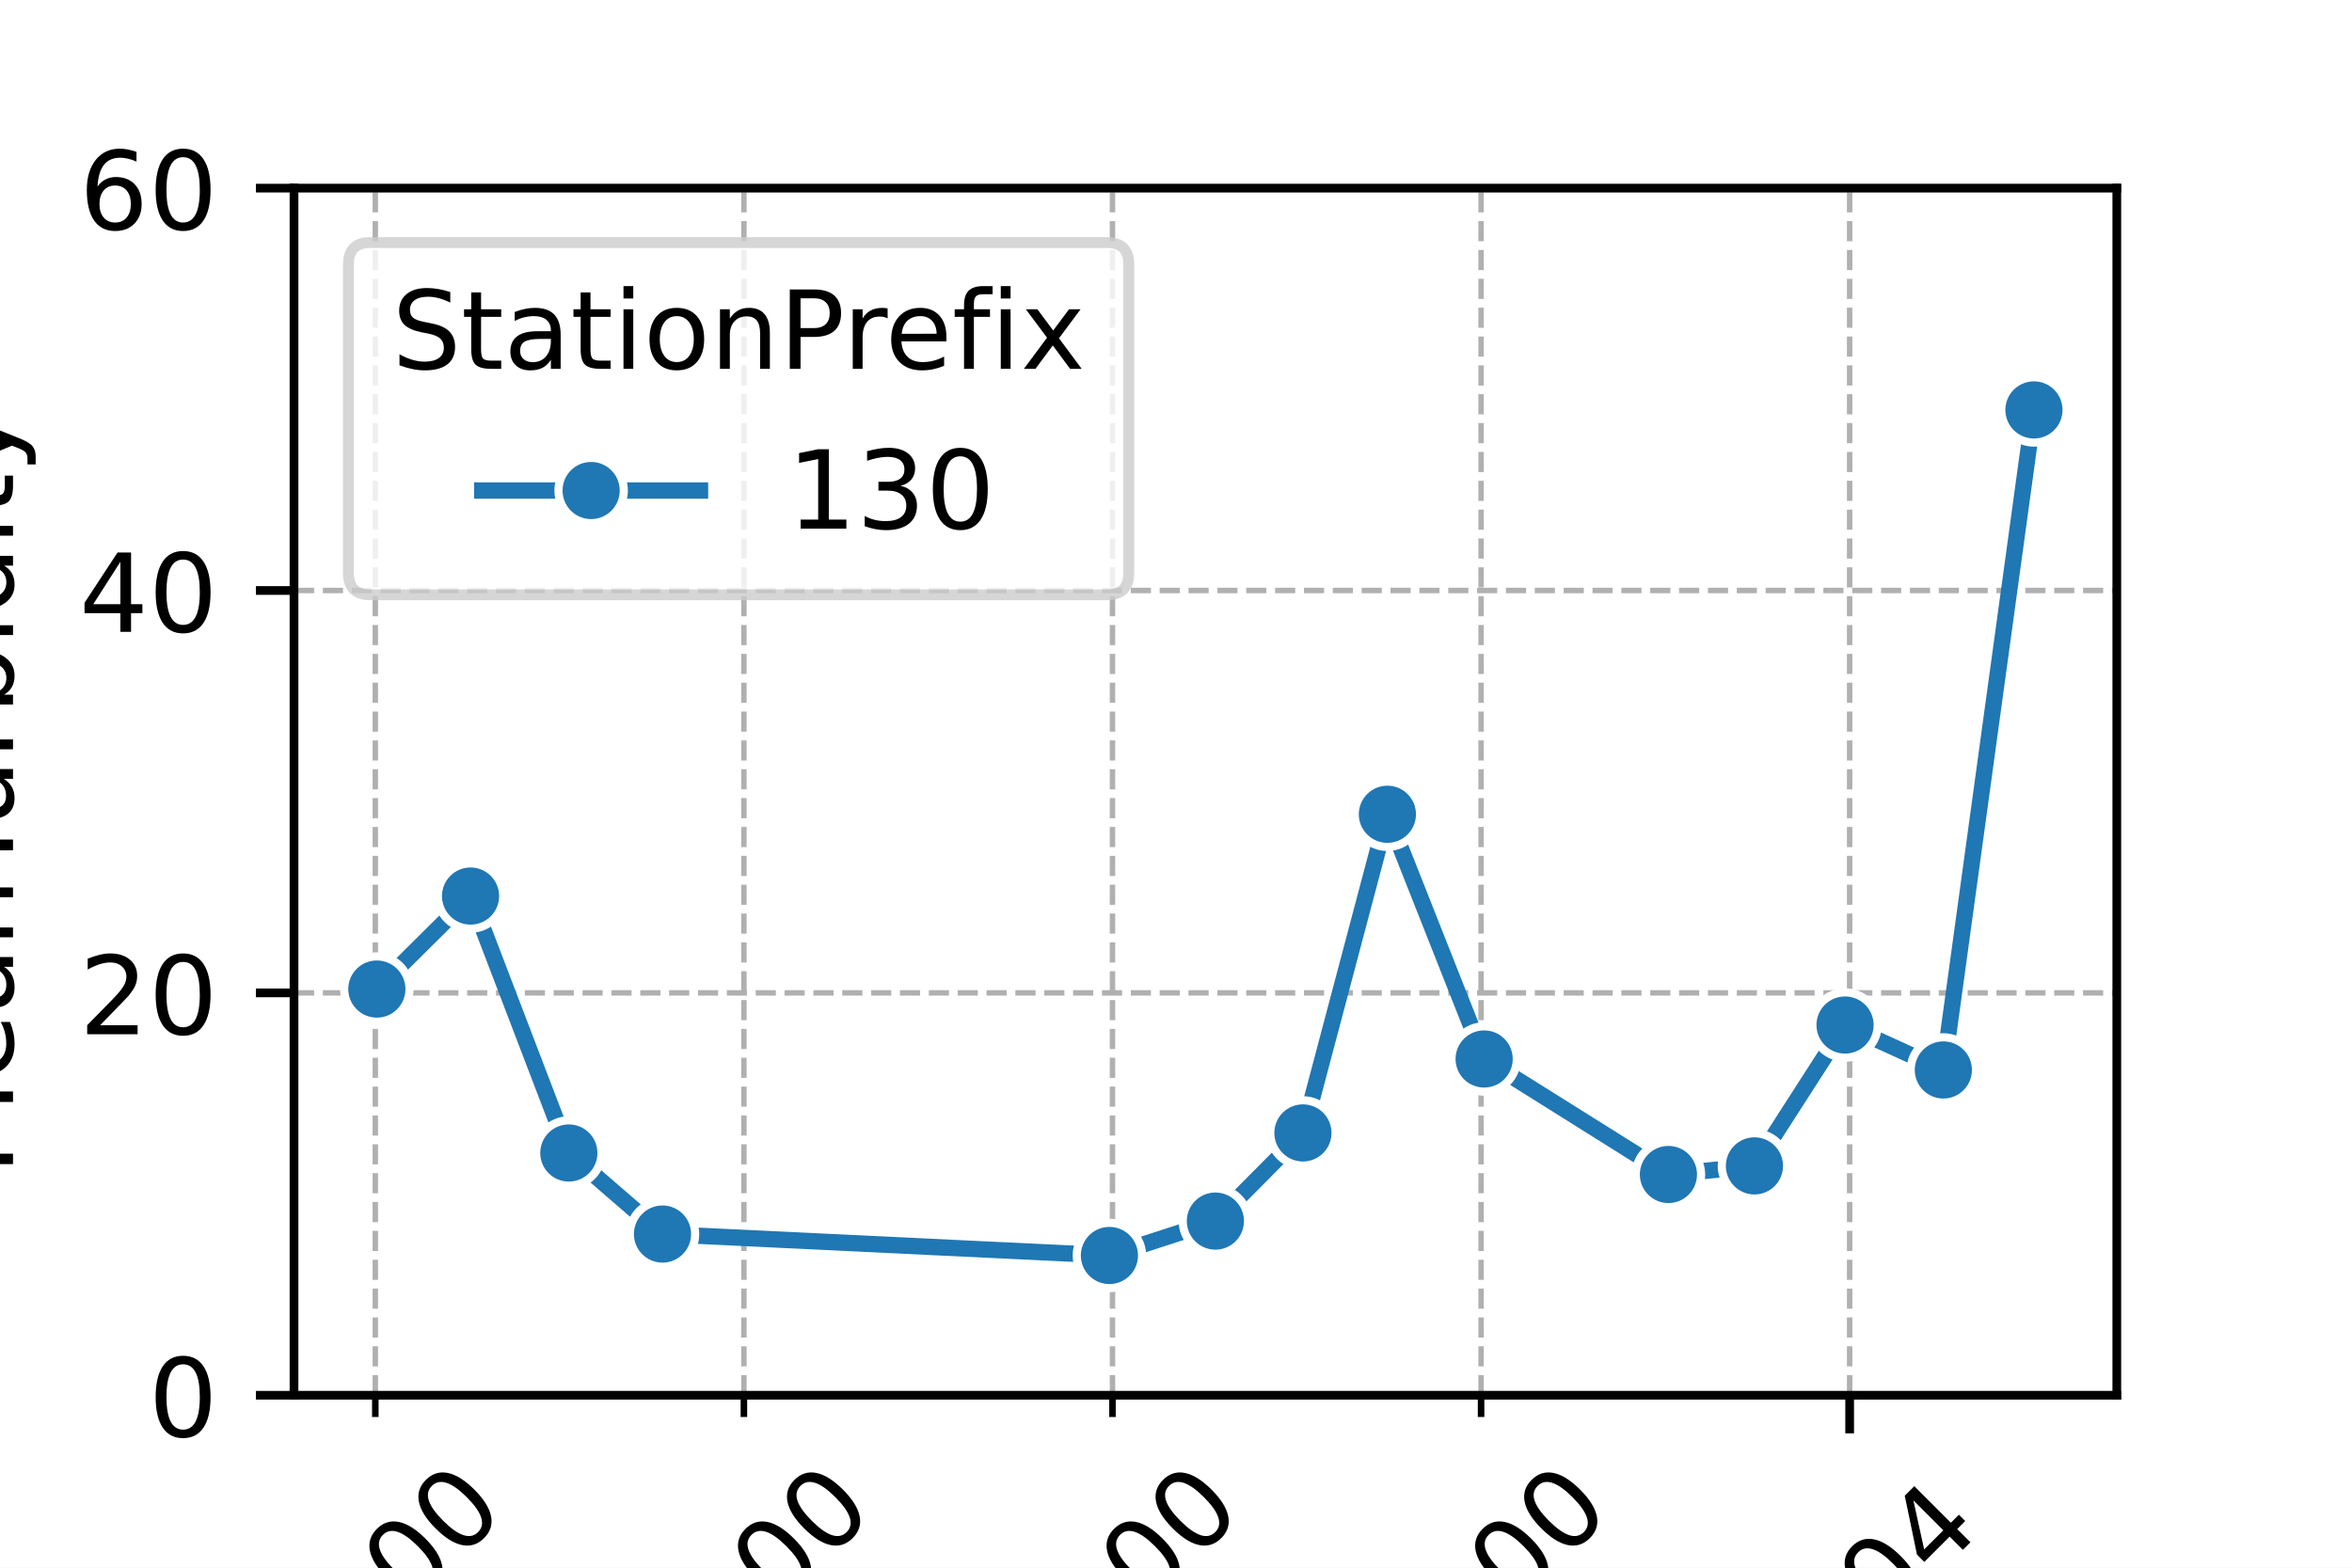
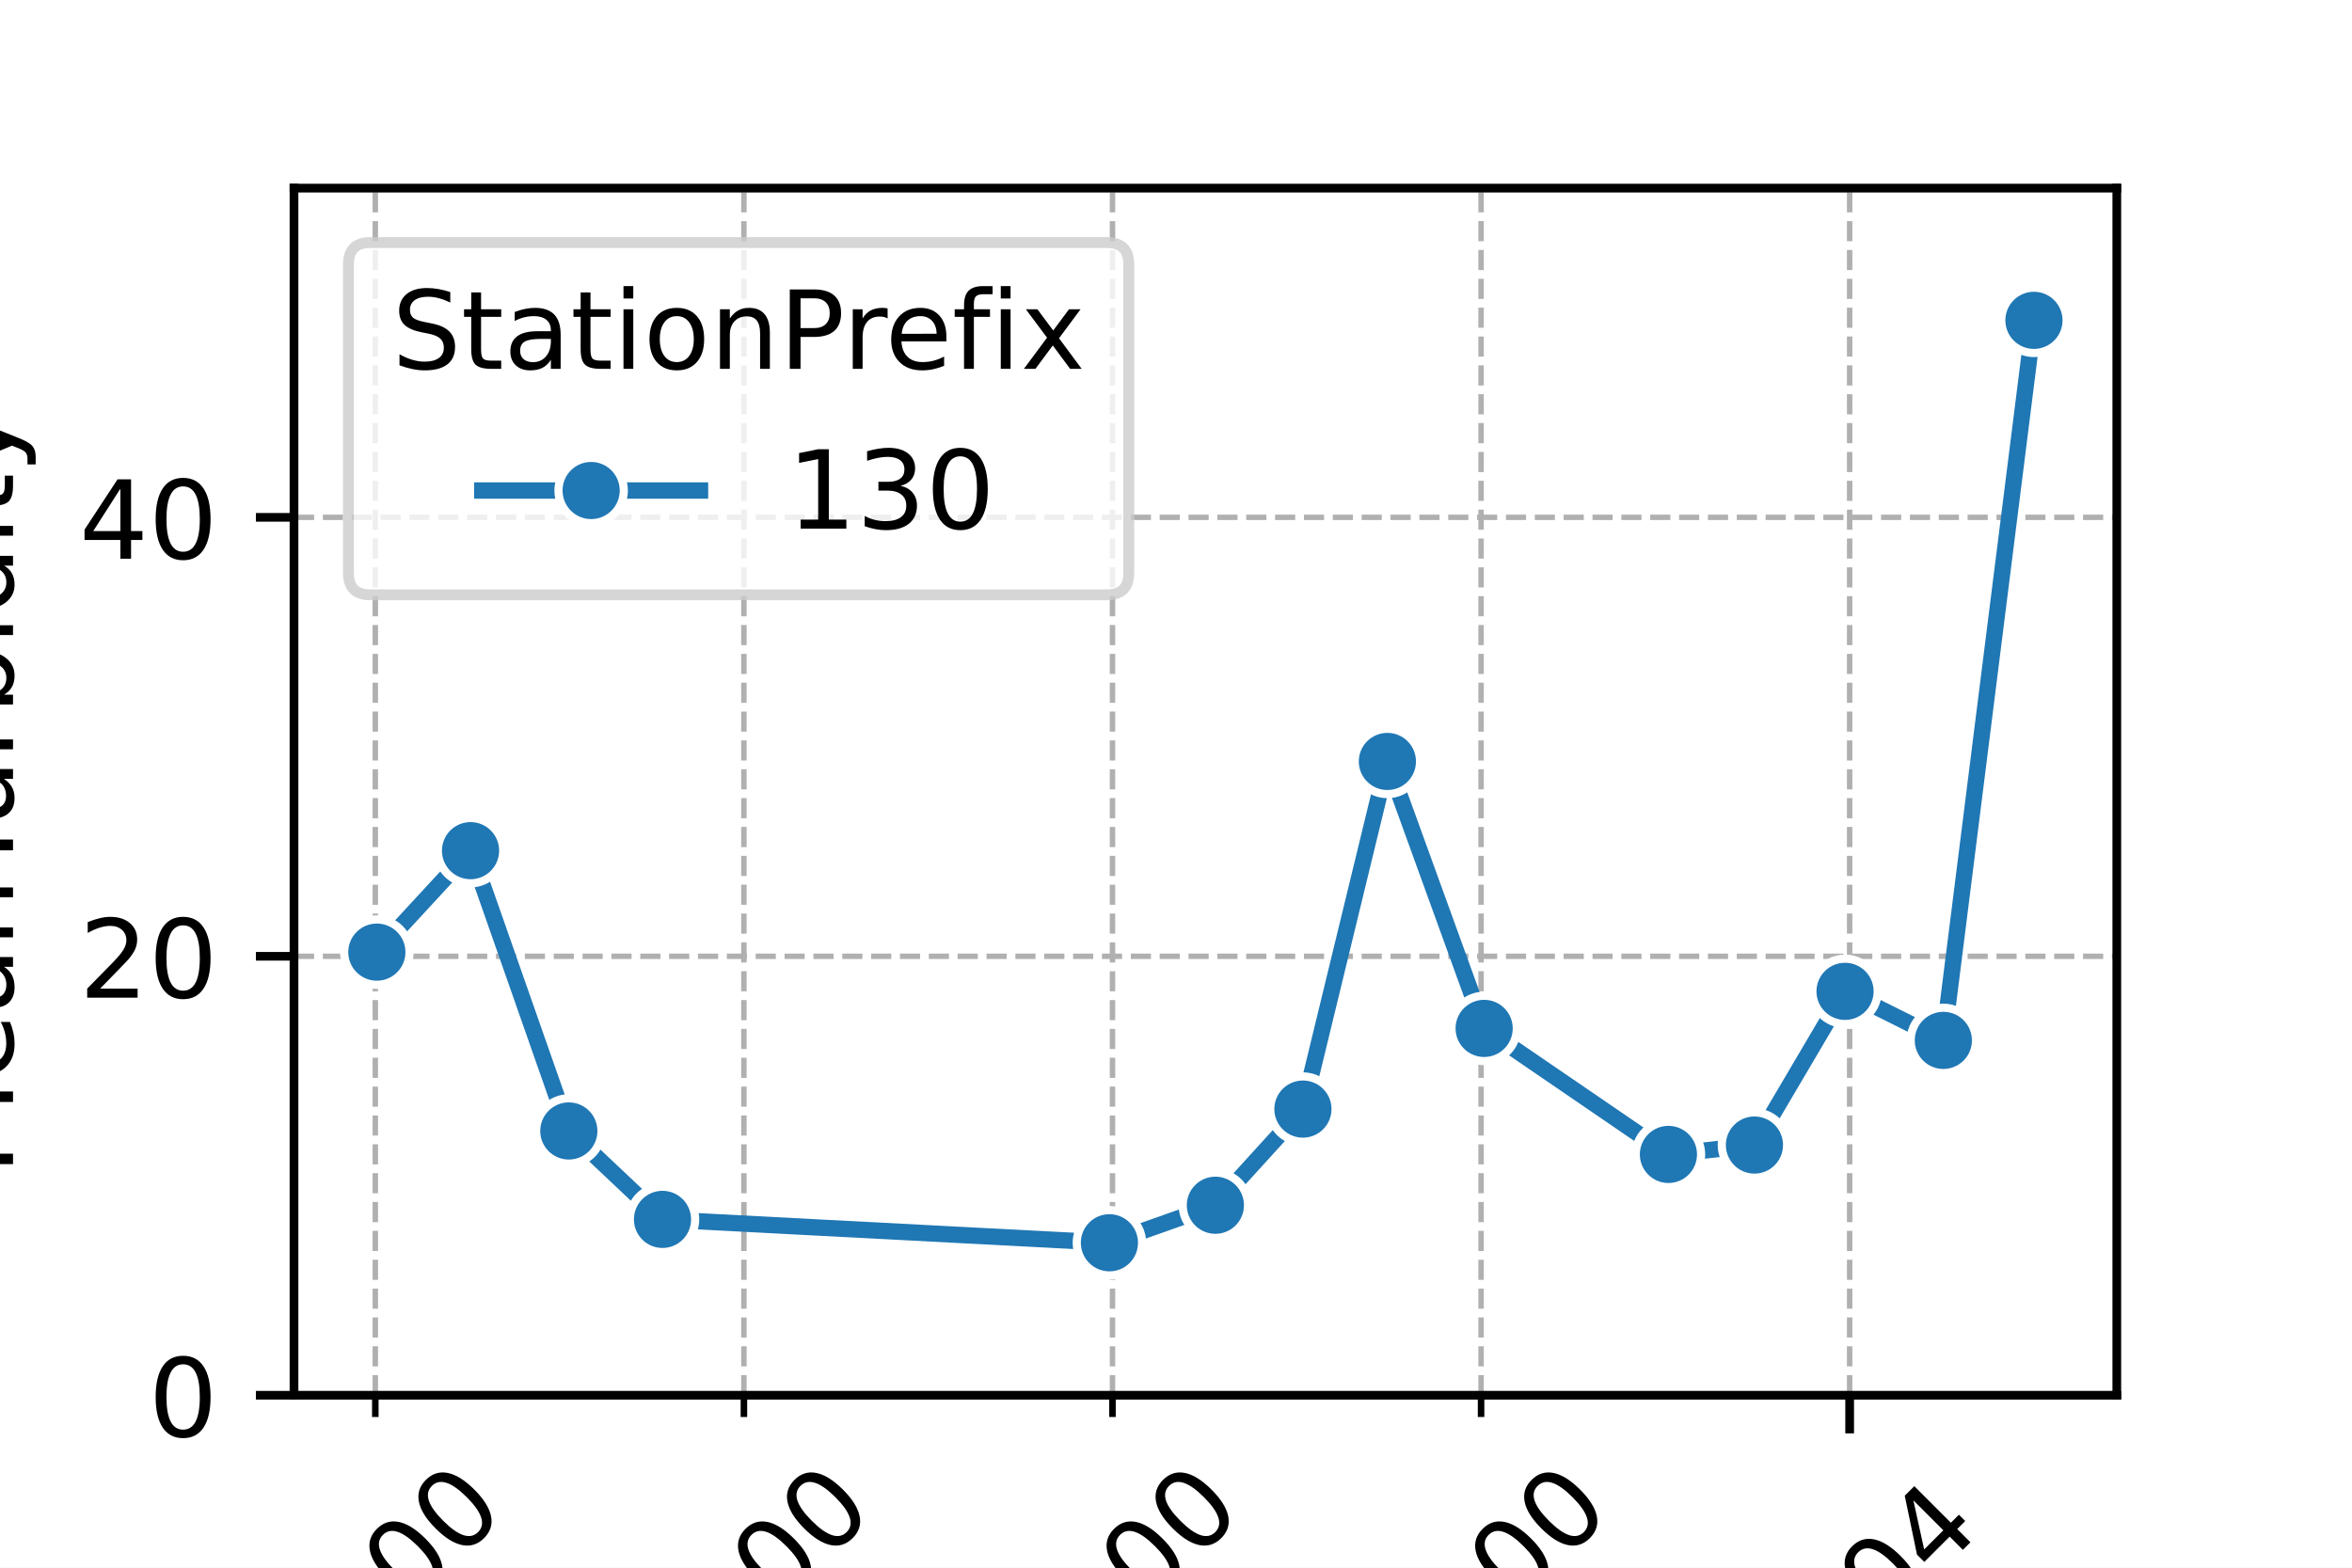
<svg xmlns="http://www.w3.org/2000/svg" xmlns:xlink="http://www.w3.org/1999/xlink" width="216pt" height="144pt" viewBox="0 0 216 144" version="1.1">
  <defs>
    <style type="text/css">*{stroke-linejoin: round; stroke-linecap: butt}</style>
  </defs>
  <g id="figure_1">
    <g id="patch_1">
      <path d="M 0 144  L 216 144  L 216 0  L 0 0  z " style="fill: #ffffff" />
    </g>
    <g id="axes_1">
      <g id="patch_2">
        <path d="M 27 128.16  L 194.4 128.16  L 194.4 17.28  L 27 17.28  z " style="fill: #ffffff" />
      </g>
      <g id="PolyCollection_1" />
      <g id="matplotlib.axis_1">
        <g id="xtick_1">
          <g id="line2d_1">
-             <path d="M 169.866 128.16  L 169.866 17.28  " clip-path="url(#p666dae2538)" style="fill: none; stroke-dasharray: 1.85,0.8; stroke-dashoffset: 0; stroke: #b0b0b0; stroke-width: 0.5" />
+             <path d="M 169.866 128.16  L 169.866 17.28  " clip-path="url(#p66e2e5f8e6)" style="fill: none; stroke-dasharray: 1.85,0.8; stroke-dashoffset: 0; stroke: #b0b0b0; stroke-width: 0.5" />
          </g>
          <g id="line2d_2">
            <defs>
-               <path id="m72c6c7bae0" d="M 0 0  L 0 3.5  " style="stroke: #000000; stroke-width: 0.8" />
-             </defs>
-             <g>
-               <use xlink:href="#m72c6c7bae0" x="169.866" y="128.16" style="stroke: #000000; stroke-width: 0.8" />
+               <path id="m096b1cd6ce" d="M 0 0  L 0 3.5  " style="stroke: #000000; stroke-width: 0.8" />
+             </defs>
+             <g>
+               <use xlink:href="#m096b1cd6ce" x="169.866" y="128.16" style="stroke: #000000; stroke-width: 0.8" />
            </g>
          </g>
          <g id="text_1">
            <g transform="translate(161.5438 161.0799) rotate(-45) scale(0.1 -0.1)">
              <defs>
                <path id="DejaVuSans-32" d="M 1228 531  L 3431 531  L 3431 0  L 469 0  L 469 531  Q 828 903 1448 1529  Q 2069 2156 2228 2338  Q 2531 2678 2651 2914  Q 2772 3150 2772 3378  Q 2772 3750 2511 3984  Q 2250 4219 1831 4219  Q 1534 4219 1204 4116  Q 875 4013 500 3803  L 500 4441  Q 881 4594 1212 4672  Q 1544 4750 1819 4750  Q 2544 4750 2975 4387  Q 3406 4025 3406 3419  Q 3406 3131 3298 2873  Q 3191 2616 2906 2266  Q 2828 2175 2409 1742  Q 1991 1309 1228 531  z " transform="scale(0.015625)" />
                <path id="DejaVuSans-31" d="M 794 531  L 1825 531  L 1825 4091  L 703 3866  L 703 4441  L 1819 4666  L 2450 4666  L 2450 531  L 3481 531  L 3481 0  L 794 0  L 794 531  z " transform="scale(0.015625)" />
                <path id="DejaVuSans-2d" d="M 313 2009  L 1997 2009  L 1997 1497  L 313 1497  L 313 2009  z " transform="scale(0.015625)" />
                <path id="DejaVuSans-30" d="M 2034 4250  Q 1547 4250 1301 3770  Q 1056 3291 1056 2328  Q 1056 1369 1301 889  Q 1547 409 2034 409  Q 2525 409 2770 889  Q 3016 1369 3016 2328  Q 3016 3291 2770 3770  Q 2525 4250 2034 4250  z M 2034 4750  Q 2819 4750 3233 4129  Q 3647 3509 3647 2328  Q 3647 1150 3233 529  Q 2819 -91 2034 -91  Q 1250 -91 836 529  Q 422 1150 422 2328  Q 422 3509 836 4129  Q 1250 4750 2034 4750  z " transform="scale(0.015625)" />
                <path id="DejaVuSans-34" d="M 2419 4116  L 825 1625  L 2419 1625  L 2419 4116  z M 2253 4666  L 3047 4666  L 3047 1625  L 3713 1625  L 3713 1100  L 3047 1100  L 3047 0  L 2419 0  L 2419 1100  L 313 1100  L 313 1709  L 2253 4666  z " transform="scale(0.015625)" />
              </defs>
              <use xlink:href="#DejaVuSans-32" />
              <use xlink:href="#DejaVuSans-31" x="63.623" />
              <use xlink:href="#DejaVuSans-2d" x="127.246" />
              <use xlink:href="#DejaVuSans-30" x="163.33" />
              <use xlink:href="#DejaVuSans-34" x="226.953" />
            </g>
          </g>
        </g>
        <g id="xtick_2">
          <g id="line2d_3">
-             <path d="M 34.468 128.16  L 34.468 17.28  " clip-path="url(#p666dae2538)" style="fill: none; stroke-dasharray: 1.85,0.8; stroke-dashoffset: 0; stroke: #b0b0b0; stroke-width: 0.5" />
+             <path d="M 34.468 128.16  L 34.468 17.28  " clip-path="url(#p66e2e5f8e6)" style="fill: none; stroke-dasharray: 1.85,0.8; stroke-dashoffset: 0; stroke: #b0b0b0; stroke-width: 0.5" />
          </g>
          <g id="line2d_4">
            <defs>
-               <path id="m11f9c38330" d="M 0 0  L 0 2  " style="stroke: #000000; stroke-width: 0.6" />
-             </defs>
-             <g>
-               <use xlink:href="#m11f9c38330" x="34.468" y="128.16" style="stroke: #000000; stroke-width: 0.6" />
+               <path id="me89dec2d7e" d="M 0 0  L 0 2  " style="stroke: #000000; stroke-width: 0.6" />
+             </defs>
+             <g>
+               <use xlink:href="#me89dec2d7e" x="34.468" y="128.16" style="stroke: #000000; stroke-width: 0.6" />
            </g>
          </g>
          <g id="text_2">
            <g transform="translate(26.23026 159.3108) rotate(-45) scale(0.1 -0.1)">
              <defs>
                <path id="DejaVuSans-38" d="M 2034 2216  Q 1584 2216 1326 1975  Q 1069 1734 1069 1313  Q 1069 891 1326 650  Q 1584 409 2034 409  Q 2484 409 2743 651  Q 3003 894 3003 1313  Q 3003 1734 2745 1975  Q 2488 2216 2034 2216  z M 1403 2484  Q 997 2584 770 2862  Q 544 3141 544 3541  Q 544 4100 942 4425  Q 1341 4750 2034 4750  Q 2731 4750 3128 4425  Q 3525 4100 3525 3541  Q 3525 3141 3298 2862  Q 3072 2584 2669 2484  Q 3125 2378 3379 2068  Q 3634 1759 3634 1313  Q 3634 634 3220 271  Q 2806 -91 2034 -91  Q 1263 -91 848 271  Q 434 634 434 1313  Q 434 1759 690 2068  Q 947 2378 1403 2484  z M 1172 3481  Q 1172 3119 1398 2916  Q 1625 2713 2034 2713  Q 2441 2713 2670 2916  Q 2900 3119 2900 3481  Q 2900 3844 2670 4047  Q 2441 4250 2034 4250  Q 1625 4250 1398 4047  Q 1172 3844 1172 3481  z " transform="scale(0.015625)" />
                <path id="DejaVuSans-3a" d="M 750 794  L 1409 794  L 1409 0  L 750 0  L 750 794  z M 750 3309  L 1409 3309  L 1409 2516  L 750 2516  L 750 3309  z " transform="scale(0.015625)" />
              </defs>
              <use xlink:href="#DejaVuSans-30" />
              <use xlink:href="#DejaVuSans-38" x="63.623" />
              <use xlink:href="#DejaVuSans-3a" x="127.246" />
              <use xlink:href="#DejaVuSans-30" x="160.938" />
              <use xlink:href="#DejaVuSans-30" x="224.561" />
            </g>
          </g>
        </g>
        <g id="xtick_3">
          <g id="line2d_5">
-             <path d="M 68.318 128.16  L 68.318 17.28  " clip-path="url(#p666dae2538)" style="fill: none; stroke-dasharray: 1.85,0.8; stroke-dashoffset: 0; stroke: #b0b0b0; stroke-width: 0.5" />
+             <path d="M 68.318 128.16  L 68.318 17.28  " clip-path="url(#p66e2e5f8e6)" style="fill: none; stroke-dasharray: 1.85,0.8; stroke-dashoffset: 0; stroke: #b0b0b0; stroke-width: 0.5" />
          </g>
          <g id="line2d_6">
            <g>
-               <use xlink:href="#m11f9c38330" x="68.318" y="128.16" style="stroke: #000000; stroke-width: 0.6" />
+               <use xlink:href="#me89dec2d7e" x="68.318" y="128.16" style="stroke: #000000; stroke-width: 0.6" />
            </g>
          </g>
          <g id="text_3">
            <g transform="translate(60.07978 159.3108) rotate(-45) scale(0.1 -0.1)">
              <use xlink:href="#DejaVuSans-31" />
              <use xlink:href="#DejaVuSans-32" x="63.623" />
              <use xlink:href="#DejaVuSans-3a" x="127.246" />
              <use xlink:href="#DejaVuSans-30" x="160.938" />
              <use xlink:href="#DejaVuSans-30" x="224.561" />
            </g>
          </g>
        </g>
        <g id="xtick_4">
          <g id="line2d_7">
-             <path d="M 102.167 128.16  L 102.167 17.28  " clip-path="url(#p666dae2538)" style="fill: none; stroke-dasharray: 1.85,0.8; stroke-dashoffset: 0; stroke: #b0b0b0; stroke-width: 0.5" />
+             <path d="M 102.167 128.16  L 102.167 17.28  " clip-path="url(#p66e2e5f8e6)" style="fill: none; stroke-dasharray: 1.85,0.8; stroke-dashoffset: 0; stroke: #b0b0b0; stroke-width: 0.5" />
          </g>
          <g id="line2d_8">
            <g>
-               <use xlink:href="#m11f9c38330" x="102.167" y="128.16" style="stroke: #000000; stroke-width: 0.6" />
+               <use xlink:href="#me89dec2d7e" x="102.167" y="128.16" style="stroke: #000000; stroke-width: 0.6" />
            </g>
          </g>
          <g id="text_4">
            <g transform="translate(93.9293 159.3108) rotate(-45) scale(0.1 -0.1)">
              <defs>
                <path id="DejaVuSans-36" d="M 2113 2584  Q 1688 2584 1439 2293  Q 1191 2003 1191 1497  Q 1191 994 1439 701  Q 1688 409 2113 409  Q 2538 409 2786 701  Q 3034 994 3034 1497  Q 3034 2003 2786 2293  Q 2538 2584 2113 2584  z M 3366 4563  L 3366 3988  Q 3128 4100 2886 4159  Q 2644 4219 2406 4219  Q 1781 4219 1451 3797  Q 1122 3375 1075 2522  Q 1259 2794 1537 2939  Q 1816 3084 2150 3084  Q 2853 3084 3261 2657  Q 3669 2231 3669 1497  Q 3669 778 3244 343  Q 2819 -91 2113 -91  Q 1303 -91 875 529  Q 447 1150 447 2328  Q 447 3434 972 4092  Q 1497 4750 2381 4750  Q 2619 4750 2861 4703  Q 3103 4656 3366 4563  z " transform="scale(0.015625)" />
              </defs>
              <use xlink:href="#DejaVuSans-31" />
              <use xlink:href="#DejaVuSans-36" x="63.623" />
              <use xlink:href="#DejaVuSans-3a" x="127.246" />
              <use xlink:href="#DejaVuSans-30" x="160.938" />
              <use xlink:href="#DejaVuSans-30" x="224.561" />
            </g>
          </g>
        </g>
        <g id="xtick_5">
          <g id="line2d_9">
-             <path d="M 136.017 128.16  L 136.017 17.28  " clip-path="url(#p666dae2538)" style="fill: none; stroke-dasharray: 1.85,0.8; stroke-dashoffset: 0; stroke: #b0b0b0; stroke-width: 0.5" />
+             <path d="M 136.017 128.16  L 136.017 17.28  " clip-path="url(#p66e2e5f8e6)" style="fill: none; stroke-dasharray: 1.85,0.8; stroke-dashoffset: 0; stroke: #b0b0b0; stroke-width: 0.5" />
          </g>
          <g id="line2d_10">
            <g>
-               <use xlink:href="#m11f9c38330" x="136.017" y="128.16" style="stroke: #000000; stroke-width: 0.6" />
+               <use xlink:href="#me89dec2d7e" x="136.017" y="128.16" style="stroke: #000000; stroke-width: 0.6" />
            </g>
          </g>
          <g id="text_5">
            <g transform="translate(127.7788 159.3108) rotate(-45) scale(0.1 -0.1)">
              <use xlink:href="#DejaVuSans-32" />
              <use xlink:href="#DejaVuSans-30" x="63.623" />
              <use xlink:href="#DejaVuSans-3a" x="127.246" />
              <use xlink:href="#DejaVuSans-30" x="160.938" />
              <use xlink:href="#DejaVuSans-30" x="224.561" />
            </g>
          </g>
        </g>
      </g>
      <g id="matplotlib.axis_2">
        <g id="ytick_1">
          <g id="line2d_11">
-             <path d="M 27 128.16  L 194.4 128.16  " clip-path="url(#p666dae2538)" style="fill: none; stroke-dasharray: 1.85,0.8; stroke-dashoffset: 0; stroke: #b0b0b0; stroke-width: 0.5" />
+             <path d="M 27 128.16  L 194.4 128.16  " clip-path="url(#p66e2e5f8e6)" style="fill: none; stroke-dasharray: 1.85,0.8; stroke-dashoffset: 0; stroke: #b0b0b0; stroke-width: 0.5" />
          </g>
          <g id="line2d_12">
            <defs>
-               <path id="mbf84b8d863" d="M 0 0  L -3.5 0  " style="stroke: #000000; stroke-width: 0.8" />
-             </defs>
-             <g>
-               <use xlink:href="#mbf84b8d863" x="27" y="128.16" style="stroke: #000000; stroke-width: 0.8" />
+               <path id="m04c43229b7" d="M 0 0  L -3.5 0  " style="stroke: #000000; stroke-width: 0.8" />
+             </defs>
+             <g>
+               <use xlink:href="#m04c43229b7" x="27" y="128.16" style="stroke: #000000; stroke-width: 0.8" />
            </g>
          </g>
          <g id="text_6">
            <g transform="translate(13.6375 131.9592) scale(0.1 -0.1)">
              <use xlink:href="#DejaVuSans-30" />
            </g>
          </g>
        </g>
        <g id="ytick_2">
          <g id="line2d_13">
-             <path d="M 27 91.2  L 194.4 91.2  " clip-path="url(#p666dae2538)" style="fill: none; stroke-dasharray: 1.85,0.8; stroke-dashoffset: 0; stroke: #b0b0b0; stroke-width: 0.5" />
+             <path d="M 27 87.84  L 194.4 87.84  " clip-path="url(#p66e2e5f8e6)" style="fill: none; stroke-dasharray: 1.85,0.8; stroke-dashoffset: 0; stroke: #b0b0b0; stroke-width: 0.5" />
          </g>
          <g id="line2d_14">
            <g>
-               <use xlink:href="#mbf84b8d863" x="27" y="91.2" style="stroke: #000000; stroke-width: 0.8" />
+               <use xlink:href="#m04c43229b7" x="27" y="87.84" style="stroke: #000000; stroke-width: 0.8" />
            </g>
          </g>
          <g id="text_7">
-             <g transform="translate(7.275 94.99922) scale(0.1 -0.1)">
+             <g transform="translate(7.275 91.63922) scale(0.1 -0.1)">
              <use xlink:href="#DejaVuSans-32" />
              <use xlink:href="#DejaVuSans-30" x="63.623" />
            </g>
          </g>
        </g>
        <g id="ytick_3">
          <g id="line2d_15">
-             <path d="M 27 54.24  L 194.4 54.24  " clip-path="url(#p666dae2538)" style="fill: none; stroke-dasharray: 1.85,0.8; stroke-dashoffset: 0; stroke: #b0b0b0; stroke-width: 0.5" />
+             <path d="M 27 47.52  L 194.4 47.52  " clip-path="url(#p66e2e5f8e6)" style="fill: none; stroke-dasharray: 1.85,0.8; stroke-dashoffset: 0; stroke: #b0b0b0; stroke-width: 0.5" />
          </g>
          <g id="line2d_16">
            <g>
-               <use xlink:href="#mbf84b8d863" x="27" y="54.24" style="stroke: #000000; stroke-width: 0.8" />
+               <use xlink:href="#m04c43229b7" x="27" y="47.52" style="stroke: #000000; stroke-width: 0.8" />
            </g>
          </g>
          <g id="text_8">
-             <g transform="translate(7.275 58.03922) scale(0.1 -0.1)">
+             <g transform="translate(7.275 51.31922) scale(0.1 -0.1)">
              <use xlink:href="#DejaVuSans-34" />
              <use xlink:href="#DejaVuSans-30" x="63.623" />
            </g>
          </g>
        </g>
-         <g id="ytick_4">
-           <g id="line2d_17">
-             <path d="M 27 17.28  L 194.4 17.28  " clip-path="url(#p666dae2538)" style="fill: none; stroke-dasharray: 1.85,0.8; stroke-dashoffset: 0; stroke: #b0b0b0; stroke-width: 0.5" />
-           </g>
-           <g id="line2d_18">
-             <g>
-               <use xlink:href="#mbf84b8d863" x="27" y="17.28" style="stroke: #000000; stroke-width: 0.8" />
-             </g>
-           </g>
-           <g id="text_9">
-             <g transform="translate(7.275 21.07922) scale(0.1 -0.1)">
-               <use xlink:href="#DejaVuSans-36" />
-               <use xlink:href="#DejaVuSans-30" x="63.623" />
-             </g>
-           </g>
-         </g>
-         <g id="text_10">
+         <g id="text_9">
          <g transform="translate(1.195312 107.9114) rotate(-90) scale(0.1 -0.1)">
            <defs>
              <path id="DejaVuSans-4d" d="M 628 4666  L 1569 4666  L 2759 1491  L 3956 4666  L 4897 4666  L 4897 0  L 4281 0  L 4281 4097  L 3078 897  L 2444 897  L 1241 4097  L 1241 0  L 628 0  L 628 4666  z " transform="scale(0.015625)" />
              <path id="DejaVuSans-65" d="M 3597 1894  L 3597 1613  L 953 1613  Q 991 1019 1311 708  Q 1631 397 2203 397  Q 2534 397 2845 478  Q 3156 559 3463 722  L 3463 178  Q 3153 47 2828 -22  Q 2503 -91 2169 -91  Q 1331 -91 842 396  Q 353 884 353 1716  Q 353 2575 817 3079  Q 1281 3584 2069 3584  Q 2775 3584 3186 3129  Q 3597 2675 3597 1894  z M 3022 2063  Q 3016 2534 2758 2815  Q 2500 3097 2075 3097  Q 1594 3097 1305 2825  Q 1016 2553 972 2059  L 3022 2063  z " transform="scale(0.015625)" />
              <path id="DejaVuSans-61" d="M 2194 1759  Q 1497 1759 1228 1600  Q 959 1441 959 1056  Q 959 750 1161 570  Q 1363 391 1709 391  Q 2188 391 2477 730  Q 2766 1069 2766 1631  L 2766 1759  L 2194 1759  z M 3341 1997  L 3341 0  L 2766 0  L 2766 531  Q 2569 213 2275 61  Q 1981 -91 1556 -91  Q 1019 -91 701 211  Q 384 513 384 1019  Q 384 1609 779 1909  Q 1175 2209 1959 2209  L 2766 2209  L 2766 2266  Q 2766 2663 2505 2880  Q 2244 3097 1772 3097  Q 1472 3097 1187 3025  Q 903 2953 641 2809  L 641 3341  Q 956 3463 1253 3523  Q 1550 3584 1831 3584  Q 2591 3584 2966 3190  Q 3341 2797 3341 1997  z " transform="scale(0.015625)" />
              <path id="DejaVuSans-6e" d="M 3513 2113  L 3513 0  L 2938 0  L 2938 2094  Q 2938 2591 2744 2837  Q 2550 3084 2163 3084  Q 1697 3084 1428 2787  Q 1159 2491 1159 1978  L 1159 0  L 581 0  L 581 3500  L 1159 3500  L 1159 2956  Q 1366 3272 1645 3428  Q 1925 3584 2291 3584  Q 2894 3584 3203 3211  Q 3513 2838 3513 2113  z " transform="scale(0.015625)" />
              <path id="DejaVuSans-54" d="M -19 4666  L 3928 4666  L 3928 4134  L 2272 4134  L 2272 0  L 1638 0  L 1638 4134  L -19 4134  L -19 4666  z " transform="scale(0.015625)" />
              <path id="DejaVuSans-75" d="M 544 1381  L 544 3500  L 1119 3500  L 1119 1403  Q 1119 906 1312 657  Q 1506 409 1894 409  Q 2359 409 2629 706  Q 2900 1003 2900 1516  L 2900 3500  L 3475 3500  L 3475 0  L 2900 0  L 2900 538  Q 2691 219 2414 64  Q 2138 -91 1772 -91  Q 1169 -91 856 284  Q 544 659 544 1381  z M 1991 3584  L 1991 3584  z " transform="scale(0.015625)" />
              <path id="DejaVuSans-72" d="M 2631 2963  Q 2534 3019 2420 3045  Q 2306 3072 2169 3072  Q 1681 3072 1420 2755  Q 1159 2438 1159 1844  L 1159 0  L 581 0  L 581 3500  L 1159 3500  L 1159 2956  Q 1341 3275 1631 3429  Q 1922 3584 2338 3584  Q 2397 3584 2469 3576  Q 2541 3569 2628 3553  L 2631 2963  z " transform="scale(0.015625)" />
              <path id="DejaVuSans-62" d="M 3116 1747  Q 3116 2381 2855 2742  Q 2594 3103 2138 3103  Q 1681 3103 1420 2742  Q 1159 2381 1159 1747  Q 1159 1113 1420 752  Q 1681 391 2138 391  Q 2594 391 2855 752  Q 3116 1113 3116 1747  z M 1159 2969  Q 1341 3281 1617 3432  Q 1894 3584 2278 3584  Q 2916 3584 3314 3078  Q 3713 2572 3713 1747  Q 3713 922 3314 415  Q 2916 -91 2278 -91  Q 1894 -91 1617 61  Q 1341 213 1159 525  L 1159 0  L 581 0  L 581 4863  L 1159 4863  L 1159 2969  z " transform="scale(0.015625)" />
              <path id="DejaVuSans-69" d="M 603 3500  L 1178 3500  L 1178 0  L 603 0  L 603 3500  z M 603 4863  L 1178 4863  L 1178 4134  L 603 4134  L 603 4863  z " transform="scale(0.015625)" />
              <path id="DejaVuSans-64" d="M 2906 2969  L 2906 4863  L 3481 4863  L 3481 0  L 2906 0  L 2906 525  Q 2725 213 2448 61  Q 2172 -91 1784 -91  Q 1150 -91 751 415  Q 353 922 353 1747  Q 353 2572 751 3078  Q 1150 3584 1784 3584  Q 2172 3584 2448 3432  Q 2725 3281 2906 2969  z M 947 1747  Q 947 1113 1208 752  Q 1469 391 1925 391  Q 2381 391 2643 752  Q 2906 1113 2906 1747  Q 2906 2381 2643 2742  Q 2381 3103 1925 3103  Q 1469 3103 1208 2742  Q 947 2381 947 1747  z " transform="scale(0.015625)" />
              <path id="DejaVuSans-74" d="M 1172 4494  L 1172 3500  L 2356 3500  L 2356 3053  L 1172 3053  L 1172 1153  Q 1172 725 1289 603  Q 1406 481 1766 481  L 2356 481  L 2356 0  L 1766 0  Q 1100 0 847 248  Q 594 497 594 1153  L 594 3053  L 172 3053  L 172 3500  L 594 3500  L 594 4494  L 1172 4494  z " transform="scale(0.015625)" />
              <path id="DejaVuSans-79" d="M 2059 -325  Q 1816 -950 1584 -1140  Q 1353 -1331 966 -1331  L 506 -1331  L 506 -850  L 844 -850  Q 1081 -850 1212 -737  Q 1344 -625 1503 -206  L 1606 56  L 191 3500  L 800 3500  L 1894 763  L 2988 3500  L 3597 3500  L 2059 -325  z " transform="scale(0.015625)" />
            </defs>
            <use xlink:href="#DejaVuSans-4d" />
            <use xlink:href="#DejaVuSans-65" x="86.279" />
            <use xlink:href="#DejaVuSans-61" x="147.803" />
            <use xlink:href="#DejaVuSans-6e" x="209.082" />
            <use xlink:href="#DejaVuSans-54" x="272.461" />
            <use xlink:href="#DejaVuSans-75" x="318.42" />
            <use xlink:href="#DejaVuSans-72" x="381.799" />
            <use xlink:href="#DejaVuSans-62" x="422.912" />
            <use xlink:href="#DejaVuSans-69" x="486.389" />
            <use xlink:href="#DejaVuSans-64" x="514.172" />
            <use xlink:href="#DejaVuSans-69" x="577.648" />
            <use xlink:href="#DejaVuSans-74" x="605.432" />
            <use xlink:href="#DejaVuSans-79" x="644.641" />
          </g>
        </g>
      </g>
-       <g id="line2d_19">
-         <path d="M 34.609 90.85  L 43.213 82.307  L 52.239 105.908  L 60.842 113.353  L 101.885 115.322  L 111.617 112.163  L 119.656 104.065  L 127.413 74.795  L 136.299 97.272  L 153.223 107.883  L 161.122 107.093  L 169.443 94.153  L 178.47 98.281  L 186.791 37.653  " clip-path="url(#p666dae2538)" style="fill: none; stroke: #1f77b4; stroke-width: 1.5; stroke-linecap: square" />
+       <g id="line2d_17">
+         <path d="M 34.609 87.458  L 43.213 78.138  L 52.239 103.885  L 60.842 112.007  L 101.885 114.155  L 111.617 110.708  L 119.656 101.875  L 127.413 69.943  L 136.299 94.464  L 153.223 106.04  L 161.122 105.178  L 169.443 91.061  L 178.47 95.565  L 186.791 29.425  " clip-path="url(#p66e2e5f8e6)" style="fill: none; stroke: #1f77b4; stroke-width: 1.5; stroke-linecap: square" />
        <defs>
-           <path id="m792d3e80c4" d="M 0 3  C 0.796 3 1.559 2.684 2.121 2.121  C 2.684 1.559 3 0.796 3 0  C 3 -0.796 2.684 -1.559 2.121 -2.121  C 1.559 -2.684 0.796 -3 0 -3  C -0.796 -3 -1.559 -2.684 -2.121 -2.121  C -2.684 -1.559 -3 -0.796 -3 0  C -3 0.796 -2.684 1.559 -2.121 2.121  C -1.559 2.684 -0.796 3 0 3  z " style="stroke: #ffffff; stroke-width: 0.75" />
+           <path id="mff1668da6f" d="M 0 3  C 0.796 3 1.559 2.684 2.121 2.121  C 2.684 1.559 3 0.796 3 0  C 3 -0.796 2.684 -1.559 2.121 -2.121  C 1.559 -2.684 0.796 -3 0 -3  C -0.796 -3 -1.559 -2.684 -2.121 -2.121  C -2.684 -1.559 -3 -0.796 -3 0  C -3 0.796 -2.684 1.559 -2.121 2.121  C -1.559 2.684 -0.796 3 0 3  z " style="stroke: #ffffff; stroke-width: 0.75" />
        </defs>
-         <g clip-path="url(#p666dae2538)">
-           <use xlink:href="#m792d3e80c4" x="34.609" y="90.85" style="fill: #1f77b4; stroke: #ffffff; stroke-width: 0.75" />
-           <use xlink:href="#m792d3e80c4" x="43.213" y="82.307" style="fill: #1f77b4; stroke: #ffffff; stroke-width: 0.75" />
-           <use xlink:href="#m792d3e80c4" x="52.239" y="105.908" style="fill: #1f77b4; stroke: #ffffff; stroke-width: 0.75" />
-           <use xlink:href="#m792d3e80c4" x="60.842" y="113.353" style="fill: #1f77b4; stroke: #ffffff; stroke-width: 0.75" />
-           <use xlink:href="#m792d3e80c4" x="101.885" y="115.322" style="fill: #1f77b4; stroke: #ffffff; stroke-width: 0.75" />
-           <use xlink:href="#m792d3e80c4" x="111.617" y="112.163" style="fill: #1f77b4; stroke: #ffffff; stroke-width: 0.75" />
-           <use xlink:href="#m792d3e80c4" x="119.656" y="104.065" style="fill: #1f77b4; stroke: #ffffff; stroke-width: 0.75" />
-           <use xlink:href="#m792d3e80c4" x="127.413" y="74.795" style="fill: #1f77b4; stroke: #ffffff; stroke-width: 0.75" />
-           <use xlink:href="#m792d3e80c4" x="136.299" y="97.272" style="fill: #1f77b4; stroke: #ffffff; stroke-width: 0.75" />
-           <use xlink:href="#m792d3e80c4" x="153.223" y="107.883" style="fill: #1f77b4; stroke: #ffffff; stroke-width: 0.75" />
-           <use xlink:href="#m792d3e80c4" x="161.122" y="107.093" style="fill: #1f77b4; stroke: #ffffff; stroke-width: 0.75" />
-           <use xlink:href="#m792d3e80c4" x="169.443" y="94.153" style="fill: #1f77b4; stroke: #ffffff; stroke-width: 0.75" />
-           <use xlink:href="#m792d3e80c4" x="178.47" y="98.281" style="fill: #1f77b4; stroke: #ffffff; stroke-width: 0.75" />
-           <use xlink:href="#m792d3e80c4" x="186.791" y="37.653" style="fill: #1f77b4; stroke: #ffffff; stroke-width: 0.75" />
-         </g>
-       </g>
-       <g id="line2d_20" />
+         <g clip-path="url(#p66e2e5f8e6)">
+           <use xlink:href="#mff1668da6f" x="34.609" y="87.458" style="fill: #1f77b4; stroke: #ffffff; stroke-width: 0.75" />
+           <use xlink:href="#mff1668da6f" x="43.213" y="78.138" style="fill: #1f77b4; stroke: #ffffff; stroke-width: 0.75" />
+           <use xlink:href="#mff1668da6f" x="52.239" y="103.885" style="fill: #1f77b4; stroke: #ffffff; stroke-width: 0.75" />
+           <use xlink:href="#mff1668da6f" x="60.842" y="112.007" style="fill: #1f77b4; stroke: #ffffff; stroke-width: 0.75" />
+           <use xlink:href="#mff1668da6f" x="101.885" y="114.155" style="fill: #1f77b4; stroke: #ffffff; stroke-width: 0.75" />
+           <use xlink:href="#mff1668da6f" x="111.617" y="110.708" style="fill: #1f77b4; stroke: #ffffff; stroke-width: 0.75" />
+           <use xlink:href="#mff1668da6f" x="119.656" y="101.875" style="fill: #1f77b4; stroke: #ffffff; stroke-width: 0.75" />
+           <use xlink:href="#mff1668da6f" x="127.413" y="69.943" style="fill: #1f77b4; stroke: #ffffff; stroke-width: 0.75" />
+           <use xlink:href="#mff1668da6f" x="136.299" y="94.464" style="fill: #1f77b4; stroke: #ffffff; stroke-width: 0.75" />
+           <use xlink:href="#mff1668da6f" x="153.223" y="106.04" style="fill: #1f77b4; stroke: #ffffff; stroke-width: 0.75" />
+           <use xlink:href="#mff1668da6f" x="161.122" y="105.178" style="fill: #1f77b4; stroke: #ffffff; stroke-width: 0.75" />
+           <use xlink:href="#mff1668da6f" x="169.443" y="91.061" style="fill: #1f77b4; stroke: #ffffff; stroke-width: 0.75" />
+           <use xlink:href="#mff1668da6f" x="178.47" y="95.565" style="fill: #1f77b4; stroke: #ffffff; stroke-width: 0.75" />
+           <use xlink:href="#mff1668da6f" x="186.791" y="29.425" style="fill: #1f77b4; stroke: #ffffff; stroke-width: 0.75" />
+         </g>
+       </g>
+       <g id="line2d_18" />
      <g id="patch_3">
        <path d="M 27 128.16  L 27 17.28  " style="fill: none; stroke: #000000; stroke-width: 0.8; stroke-linejoin: miter; stroke-linecap: square" />
      </g>
      <g id="patch_4">
        <path d="M 194.4 128.16  L 194.4 17.28  " style="fill: none; stroke: #000000; stroke-width: 0.8; stroke-linejoin: miter; stroke-linecap: square" />
      </g>
      <g id="patch_5">
        <path d="M 27 128.16  L 194.4 128.16  " style="fill: none; stroke: #000000; stroke-width: 0.8; stroke-linejoin: miter; stroke-linecap: square" />
      </g>
      <g id="patch_6">
        <path d="M 27 17.28  L 194.4 17.28  " style="fill: none; stroke: #000000; stroke-width: 0.8; stroke-linejoin: miter; stroke-linecap: square" />
      </g>
      <g id="legend_1">
        <g id="patch_7">
          <path d="M 34 54.636  L 101.662 54.636  Q 103.662 54.636 103.662 52.636  L 103.662 24.28  Q 103.662 22.28 101.662 22.28  L 34 22.28  Q 32 22.28 32 24.28  L 32 52.636  Q 32 54.636 34 54.636  z " style="fill: #ffffff; opacity: 0.8; stroke: #cccccc; stroke-linejoin: miter" />
        </g>
-         <g id="text_11">
+         <g id="text_10">
          <g transform="translate(36 33.87844) scale(0.1 -0.1)">
            <defs>
              <path id="DejaVuSans-53" d="M 3425 4513  L 3425 3897  Q 3066 4069 2747 4153  Q 2428 4238 2131 4238  Q 1616 4238 1336 4038  Q 1056 3838 1056 3469  Q 1056 3159 1242 3001  Q 1428 2844 1947 2747  L 2328 2669  Q 3034 2534 3370 2195  Q 3706 1856 3706 1288  Q 3706 609 3251 259  Q 2797 -91 1919 -91  Q 1588 -91 1214 -16  Q 841 59 441 206  L 441 856  Q 825 641 1194 531  Q 1563 422 1919 422  Q 2459 422 2753 634  Q 3047 847 3047 1241  Q 3047 1584 2836 1778  Q 2625 1972 2144 2069  L 1759 2144  Q 1053 2284 737 2584  Q 422 2884 422 3419  Q 422 4038 858 4394  Q 1294 4750 2059 4750  Q 2388 4750 2728 4690  Q 3069 4631 3425 4513  z " transform="scale(0.015625)" />
              <path id="DejaVuSans-6f" d="M 1959 3097  Q 1497 3097 1228 2736  Q 959 2375 959 1747  Q 959 1119 1226 758  Q 1494 397 1959 397  Q 2419 397 2687 759  Q 2956 1122 2956 1747  Q 2956 2369 2687 2733  Q 2419 3097 1959 3097  z M 1959 3584  Q 2709 3584 3137 3096  Q 3566 2609 3566 1747  Q 3566 888 3137 398  Q 2709 -91 1959 -91  Q 1206 -91 779 398  Q 353 888 353 1747  Q 353 2609 779 3096  Q 1206 3584 1959 3584  z " transform="scale(0.015625)" />
              <path id="DejaVuSans-50" d="M 1259 4147  L 1259 2394  L 2053 2394  Q 2494 2394 2734 2622  Q 2975 2850 2975 3272  Q 2975 3691 2734 3919  Q 2494 4147 2053 4147  L 1259 4147  z M 628 4666  L 2053 4666  Q 2838 4666 3239 4311  Q 3641 3956 3641 3272  Q 3641 2581 3239 2228  Q 2838 1875 2053 1875  L 1259 1875  L 1259 0  L 628 0  L 628 4666  z " transform="scale(0.015625)" />
              <path id="DejaVuSans-66" d="M 2375 4863  L 2375 4384  L 1825 4384  Q 1516 4384 1395 4259  Q 1275 4134 1275 3809  L 1275 3500  L 2222 3500  L 2222 3053  L 1275 3053  L 1275 0  L 697 0  L 697 3053  L 147 3053  L 147 3500  L 697 3500  L 697 3744  Q 697 4328 969 4595  Q 1241 4863 1831 4863  L 2375 4863  z " transform="scale(0.015625)" />
              <path id="DejaVuSans-78" d="M 3513 3500  L 2247 1797  L 3578 0  L 2900 0  L 1881 1375  L 863 0  L 184 0  L 1544 1831  L 300 3500  L 978 3500  L 1906 2253  L 2834 3500  L 3513 3500  z " transform="scale(0.015625)" />
            </defs>
            <use xlink:href="#DejaVuSans-53" />
            <use xlink:href="#DejaVuSans-74" x="63.477" />
            <use xlink:href="#DejaVuSans-61" x="102.686" />
            <use xlink:href="#DejaVuSans-74" x="163.965" />
            <use xlink:href="#DejaVuSans-69" x="203.174" />
            <use xlink:href="#DejaVuSans-6f" x="230.957" />
            <use xlink:href="#DejaVuSans-6e" x="292.139" />
            <use xlink:href="#DejaVuSans-50" x="355.518" />
            <use xlink:href="#DejaVuSans-72" x="414.07" />
            <use xlink:href="#DejaVuSans-65" x="452.934" />
            <use xlink:href="#DejaVuSans-66" x="514.457" />
            <use xlink:href="#DejaVuSans-69" x="549.662" />
            <use xlink:href="#DejaVuSans-78" x="577.445" />
          </g>
        </g>
-         <g id="line2d_21">
+         <g id="line2d_19">
          <path d="M 44.288 45.057  L 54.288 45.057  L 64.287 45.057  " style="fill: none; stroke: #1f77b4; stroke-width: 1.5; stroke-linecap: square" />
          <g>
-             <use xlink:href="#m792d3e80c4" x="54.288" y="45.057" style="fill: #1f77b4; stroke: #ffffff; stroke-width: 0.75" />
-           </g>
-         </g>
-         <g id="text_12">
+             <use xlink:href="#mff1668da6f" x="54.288" y="45.057" style="fill: #1f77b4; stroke: #ffffff; stroke-width: 0.75" />
+           </g>
+         </g>
+         <g id="text_11">
          <g transform="translate(72.2875 48.55656) scale(0.1 -0.1)">
            <defs>
              <path id="DejaVuSans-33" d="M 2597 2516  Q 3050 2419 3304 2112  Q 3559 1806 3559 1356  Q 3559 666 3084 287  Q 2609 -91 1734 -91  Q 1441 -91 1130 -33  Q 819 25 488 141  L 488 750  Q 750 597 1062 519  Q 1375 441 1716 441  Q 2309 441 2620 675  Q 2931 909 2931 1356  Q 2931 1769 2642 2001  Q 2353 2234 1838 2234  L 1294 2234  L 1294 2753  L 1863 2753  Q 2328 2753 2575 2939  Q 2822 3125 2822 3475  Q 2822 3834 2567 4026  Q 2313 4219 1838 4219  Q 1578 4219 1281 4162  Q 984 4106 628 3988  L 628 4550  Q 988 4650 1302 4700  Q 1616 4750 1894 4750  Q 2613 4750 3031 4423  Q 3450 4097 3450 3541  Q 3450 3153 3228 2886  Q 3006 2619 2597 2516  z " transform="scale(0.015625)" />
            </defs>
            <use xlink:href="#DejaVuSans-31" />
            <use xlink:href="#DejaVuSans-33" x="63.623" />
            <use xlink:href="#DejaVuSans-30" x="127.246" />
          </g>
        </g>
      </g>
    </g>
  </g>
  <defs>
-     <clipPath id="p666dae2538">
+     <clipPath id="p66e2e5f8e6">
      <rect x="27" y="17.28" width="167.4" height="110.88" />
    </clipPath>
  </defs>
</svg>
